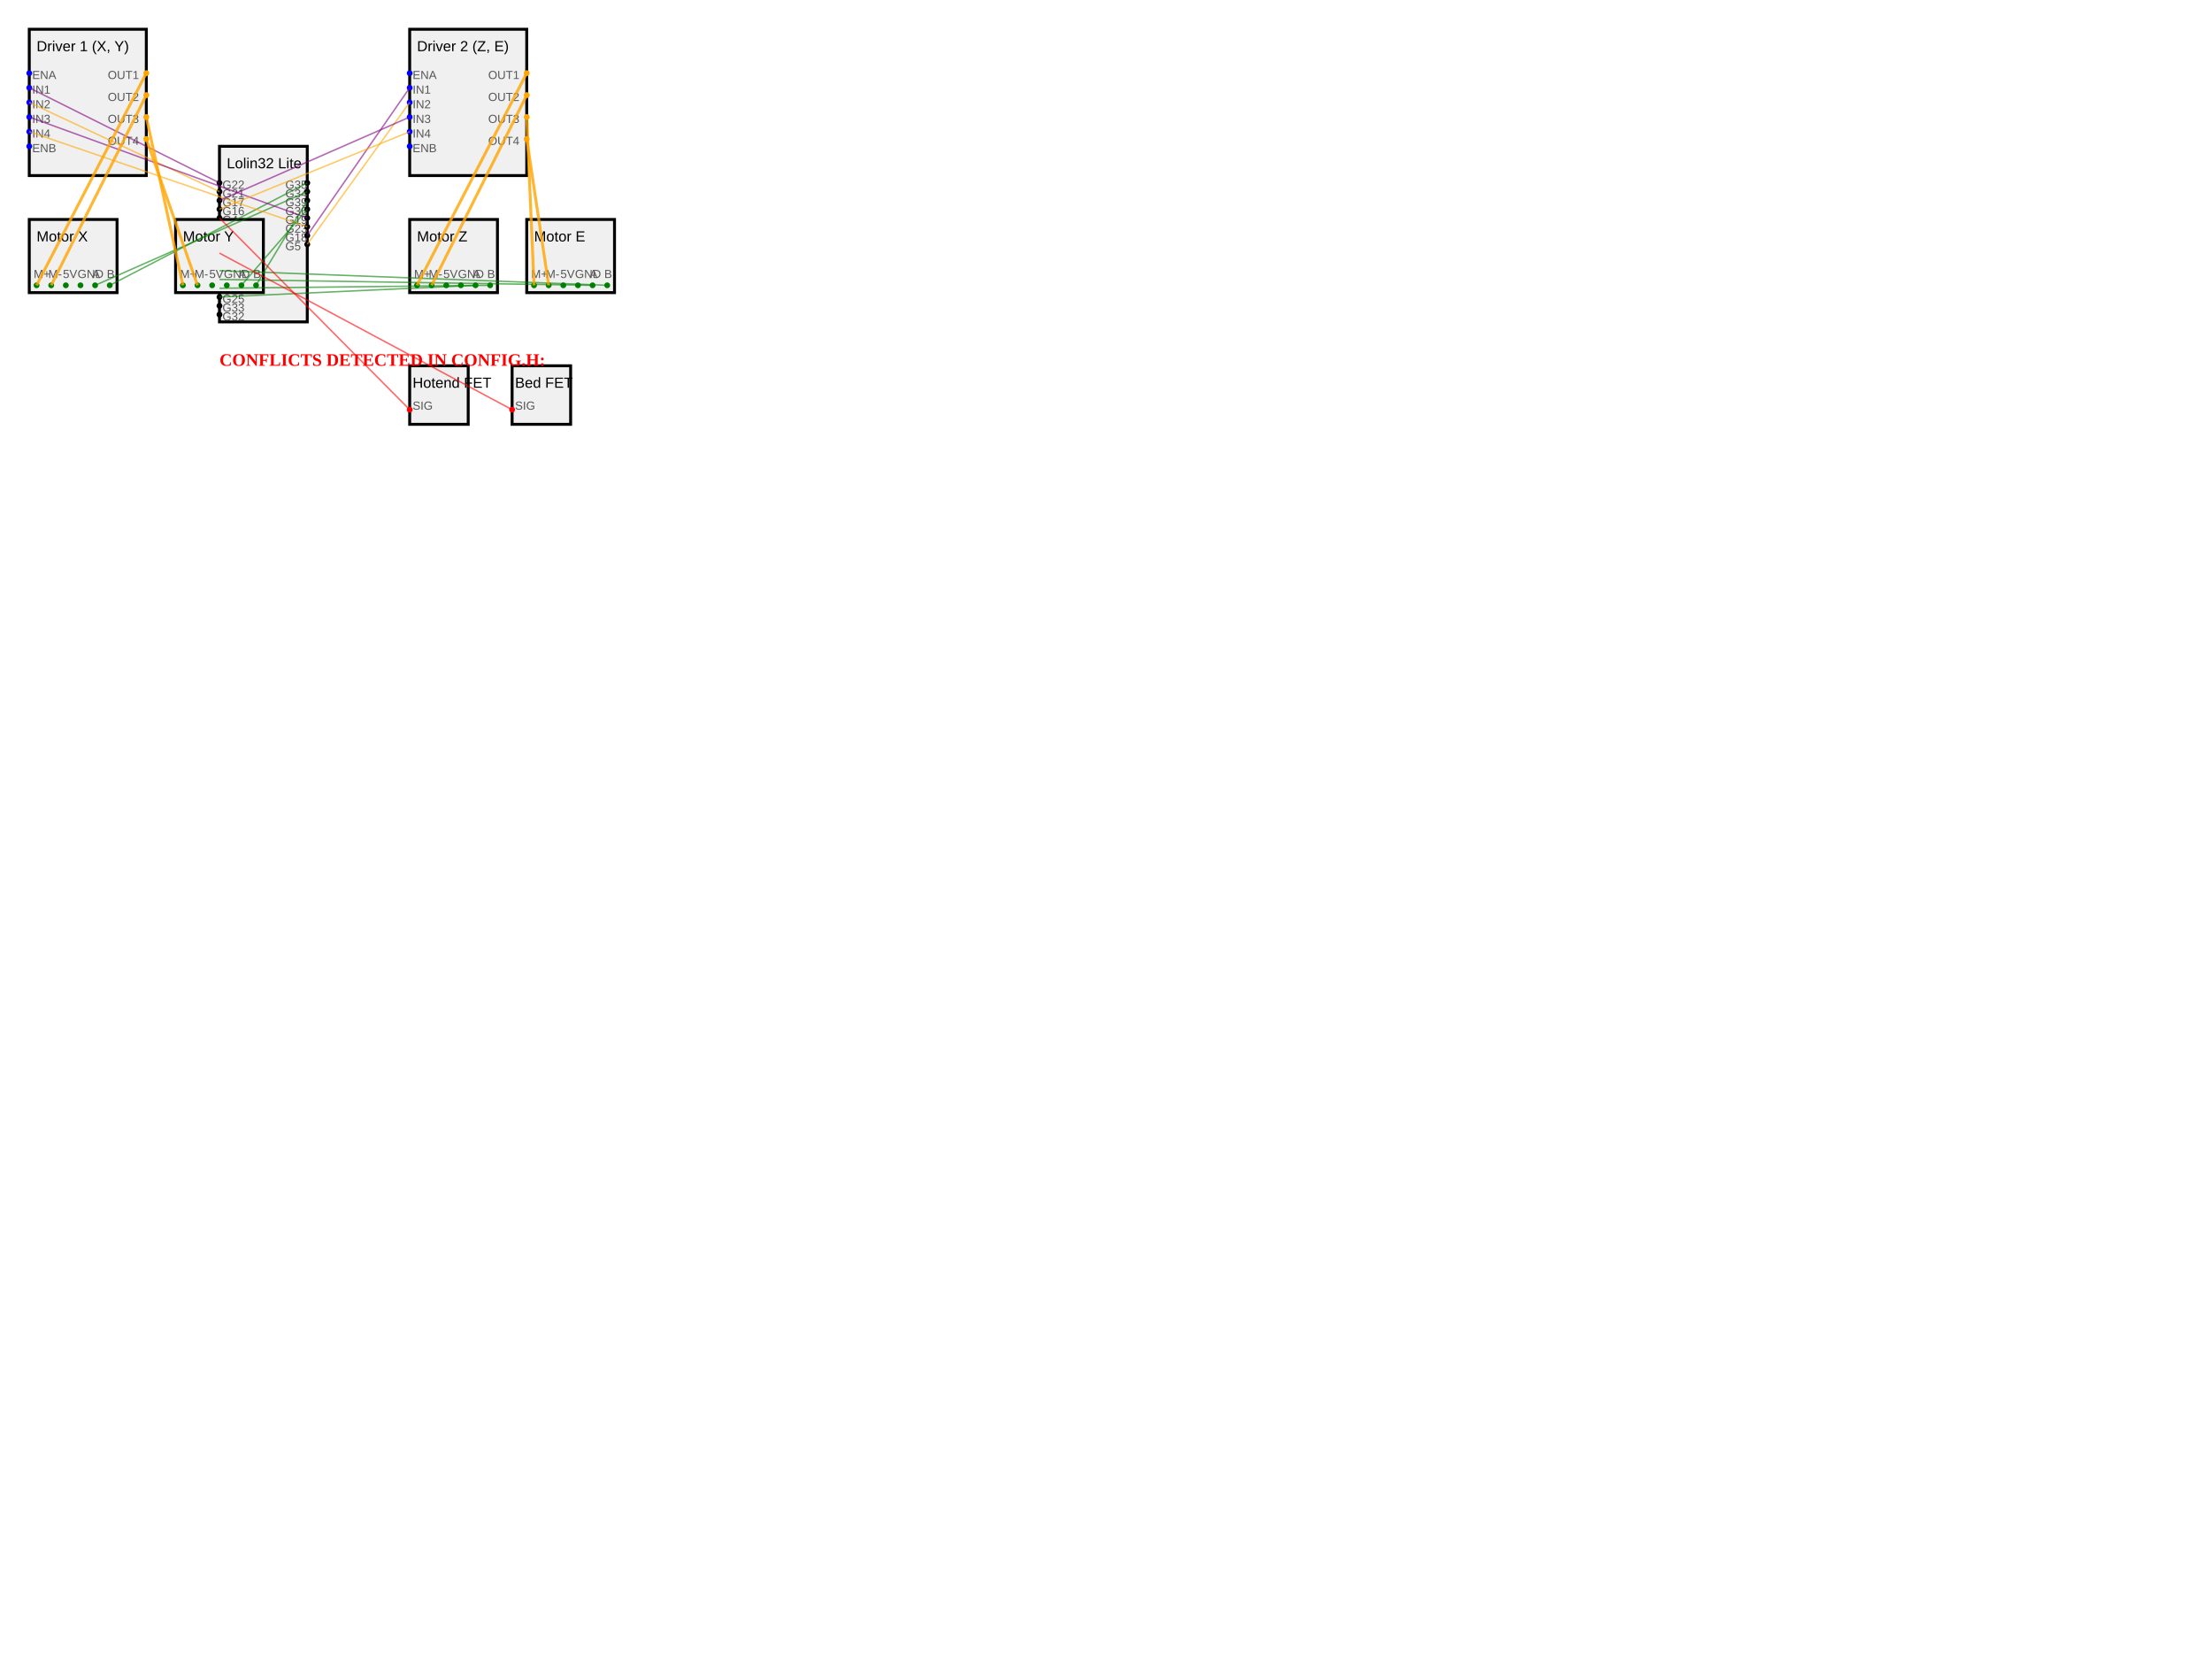
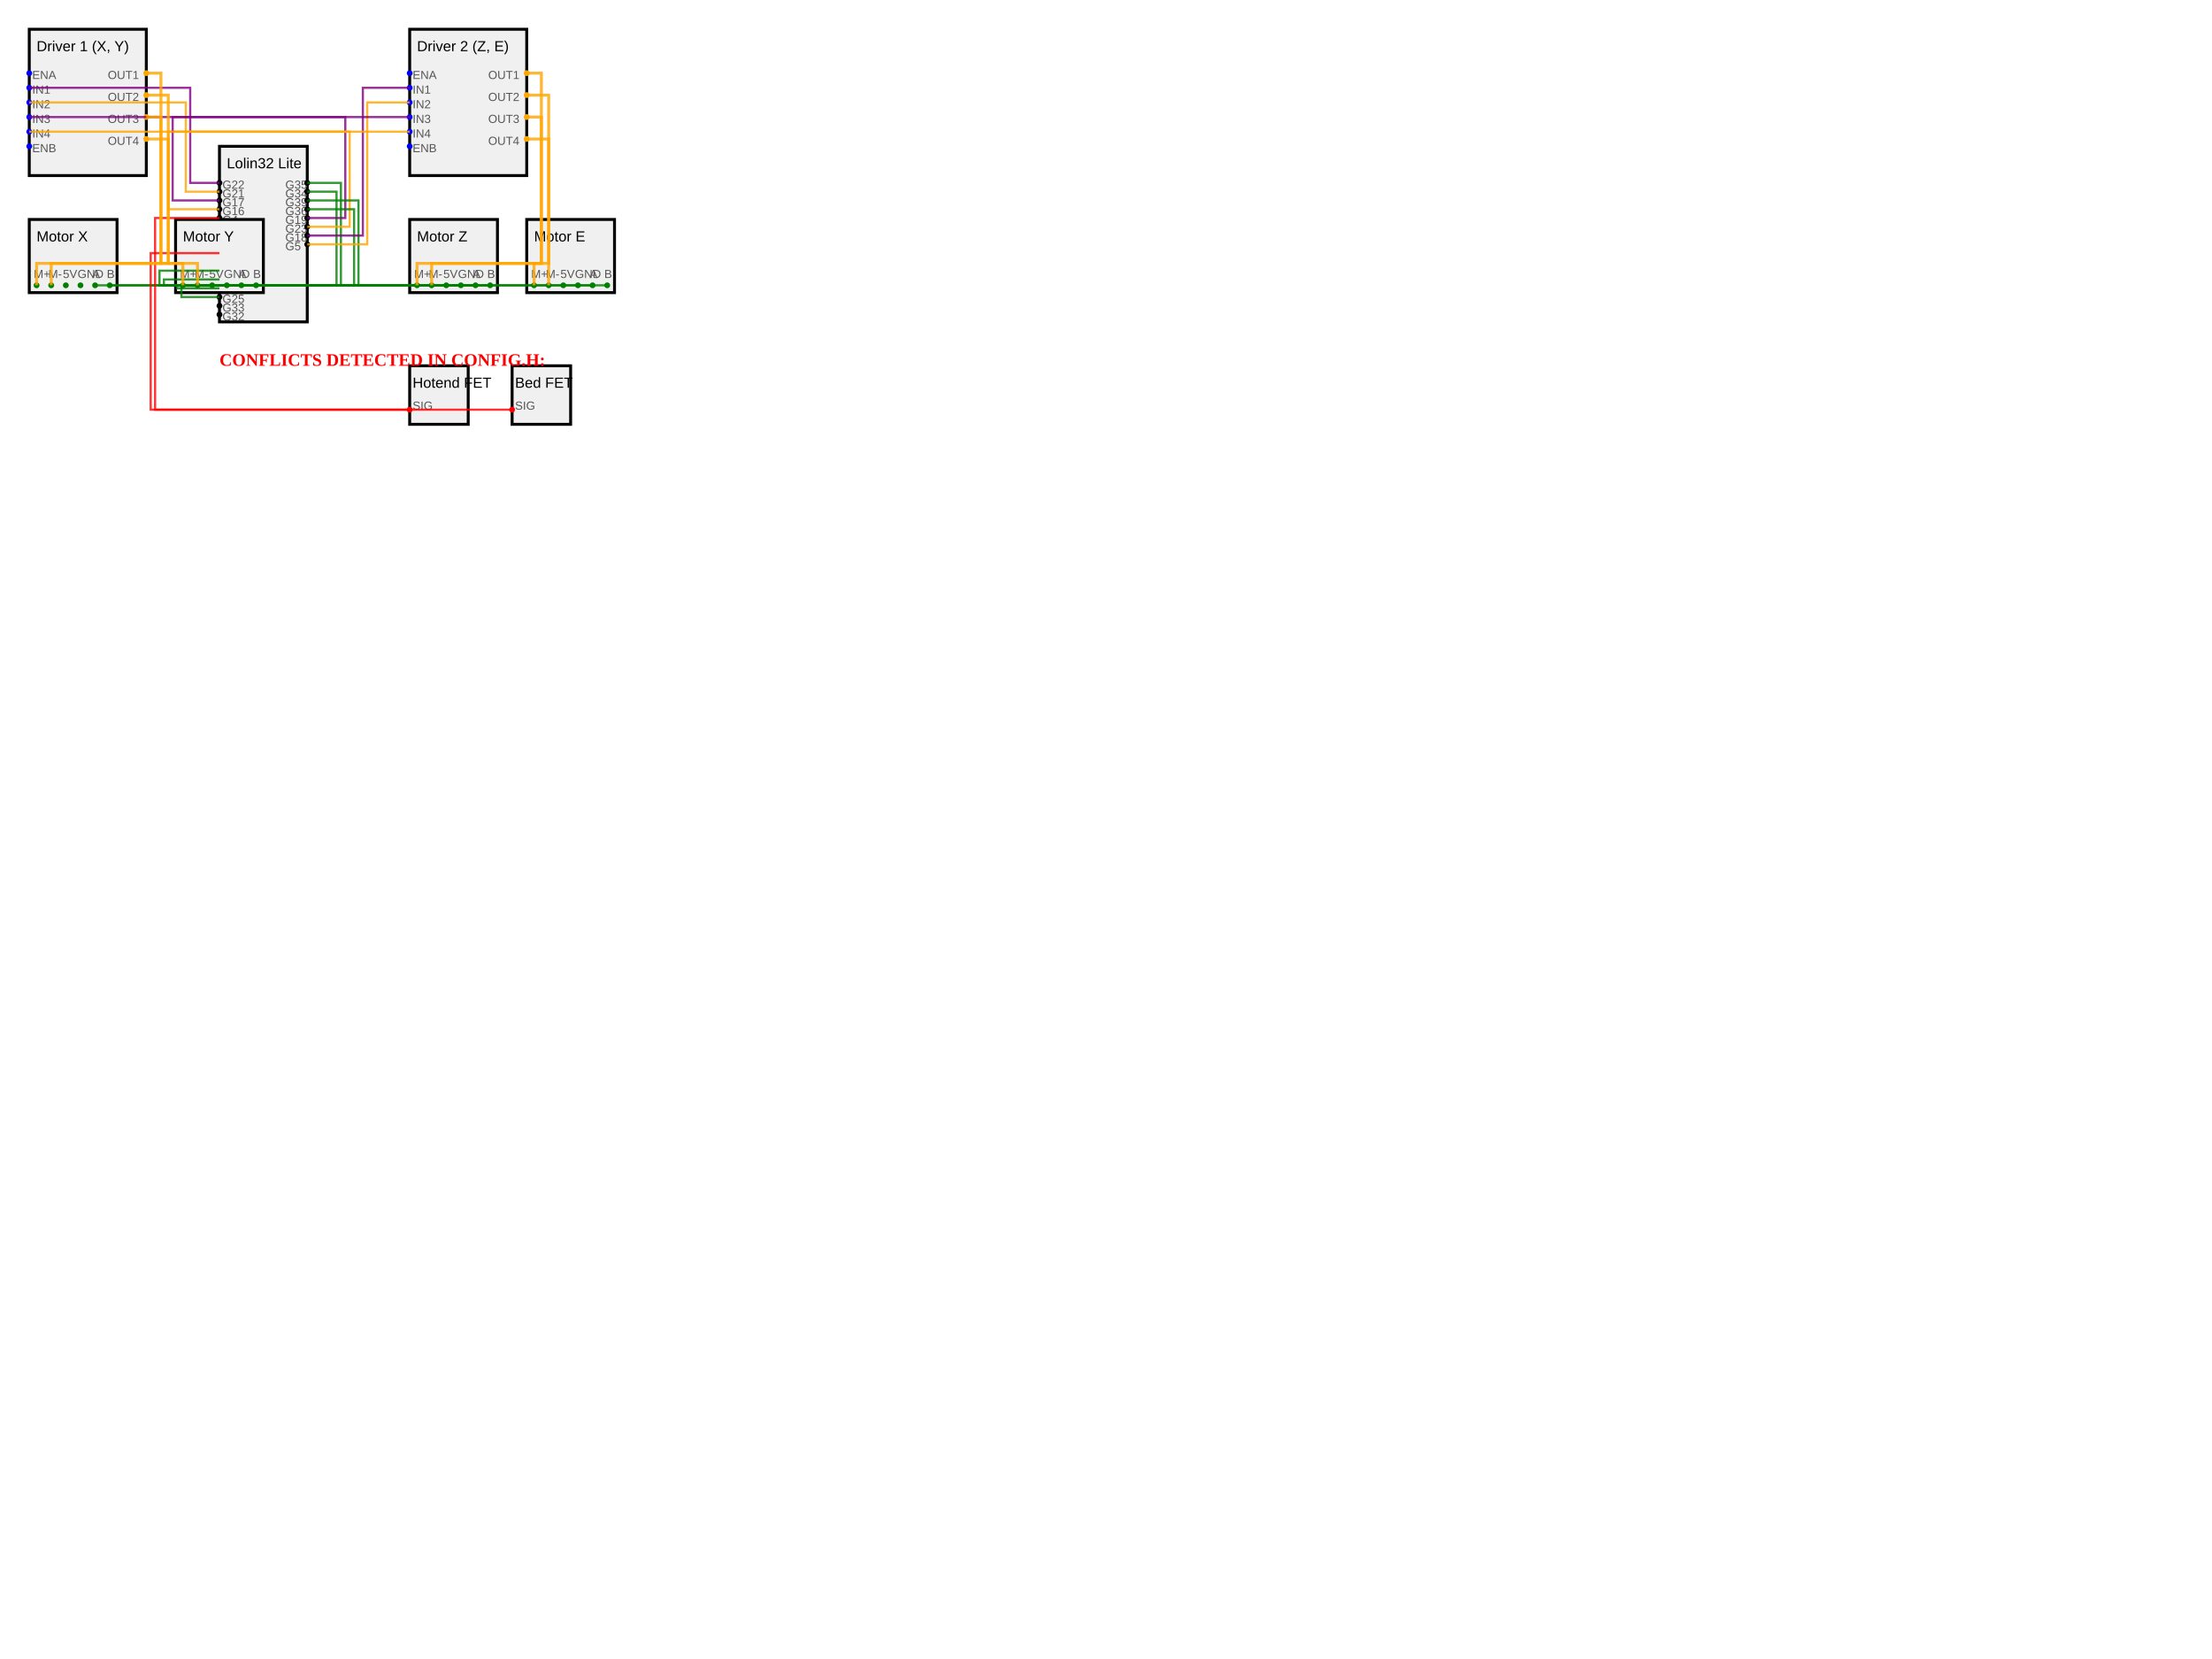
<svg xmlns="http://www.w3.org/2000/svg" baseProfile="full" height="300mm" version="1.1" width="400mm">
  <defs>
    <style type="text/css">
        .text { font-family: Arial; font-size: 10px; }
        .pin-label { font-family: Arial; font-size: 8px; fill: #555; }
        .component-box { fill: #f0f0f0; stroke: #000; stroke-width: 2; }
        .wire { fill: none; stroke-width: 1.5; opacity: 0.7; }
        .wire-pwm { stroke: #ff0000; }
        .wire-dir { stroke: #0000ff; }
        .wire-enc { stroke: #00aa00; }
        .wire-pwr { stroke: #ff0000; stroke-width: 2; }
        .wire-gnd { stroke: #000000; stroke-width: 2; }
        .conflict { fill: red; font-weight: bold; font-size: 12px; }
    </style>
  </defs>
  <rect class="component-box" height="120" width="60" x="150" y="100" />
  <text class="text" x="155" y="115">Lolin32 Lite</text>
  <text class="pin-label" x="152" y="129">G22</text>
  <circle cx="150" cy="125" fill="black" r="2" />
  <text class="pin-label" x="152" y="135">G21</text>
  <circle cx="150" cy="131" fill="black" r="2" />
  <text class="pin-label" x="152" y="141">G17</text>
  <circle cx="150" cy="137" fill="black" r="2" />
  <text class="pin-label" x="152" y="147">G16</text>
  <circle cx="150" cy="143" fill="black" r="2" />
  <text class="pin-label" x="152" y="153">G4</text>
  <circle cx="150" cy="149" fill="black" r="2" />
  <text class="pin-label" x="152" y="159">G0</text>
  <circle cx="150" cy="155" fill="black" r="2" />
  <text class="pin-label" x="152" y="165">G2</text>
  <circle cx="150" cy="161" fill="black" r="2" />
  <text class="pin-label" x="152" y="171">G15</text>
  <circle cx="150" cy="167" fill="black" r="2" />
  <text class="pin-label" x="152" y="177">G13</text>
  <circle cx="150" cy="173" fill="black" r="2" />
  <text class="pin-label" x="152" y="183">G12</text>
  <circle cx="150" cy="179" fill="black" r="2" />
  <text class="pin-label" x="152" y="189">G14</text>
  <circle cx="150" cy="185" fill="black" r="2" />
  <text class="pin-label" x="152" y="195">G27</text>
  <circle cx="150" cy="191" fill="black" r="2" />
  <text class="pin-label" x="152" y="201">G26</text>
  <circle cx="150" cy="197" fill="black" r="2" />
  <text class="pin-label" x="152" y="207">G25</text>
  <circle cx="150" cy="203" fill="black" r="2" />
  <text class="pin-label" x="152" y="213">G33</text>
  <circle cx="150" cy="209" fill="black" r="2" />
  <text class="pin-label" x="152" y="219">G32</text>
  <circle cx="150" cy="215" fill="black" r="2" />
  <text class="pin-label" x="195" y="129">G35</text>
  <circle cx="210" cy="125" fill="black" r="2" />
  <text class="pin-label" x="195" y="135">G34</text>
  <circle cx="210" cy="131" fill="black" r="2" />
  <text class="pin-label" x="195" y="141">G39</text>
  <circle cx="210" cy="137" fill="black" r="2" />
  <text class="pin-label" x="195" y="147">G36</text>
  <circle cx="210" cy="143" fill="black" r="2" />
  <text class="pin-label" x="195" y="153">G19</text>
  <circle cx="210" cy="149" fill="black" r="2" />
  <text class="pin-label" x="195" y="159">G23</text>
  <circle cx="210" cy="155" fill="black" r="2" />
  <text class="pin-label" x="195" y="165">G18</text>
  <circle cx="210" cy="161" fill="black" r="2" />
  <text class="pin-label" x="195" y="171">G5</text>
  <circle cx="210" cy="167" fill="black" r="2" />
  <rect class="component-box" height="100" width="80" x="20" y="20" />
  <text class="text" x="25" y="35">Driver 1 (X, Y)</text>
  <text class="pin-label" x="22" y="54">ENA</text>
  <circle cx="20" cy="50" fill="blue" r="2" />
  <text class="pin-label" x="22" y="64">IN1</text>
  <circle cx="20" cy="60" fill="blue" r="2" />
  <text class="pin-label" x="22" y="74">IN2</text>
  <circle cx="20" cy="70" fill="blue" r="2" />
  <text class="pin-label" x="22" y="84">IN3</text>
  <circle cx="20" cy="80" fill="blue" r="2" />
  <text class="pin-label" x="22" y="94">IN4</text>
  <circle cx="20" cy="90" fill="blue" r="2" />
  <text class="pin-label" x="22" y="104">ENB</text>
  <circle cx="20" cy="100" fill="blue" r="2" />
  <text class="pin-label" text-anchor="end" x="95" y="54">OUT1</text>
  <circle cx="100" cy="50" fill="orange" r="2" />
  <text class="pin-label" text-anchor="end" x="95" y="69">OUT2</text>
  <circle cx="100" cy="65" fill="orange" r="2" />
  <text class="pin-label" text-anchor="end" x="95" y="84">OUT3</text>
  <circle cx="100" cy="80" fill="orange" r="2" />
  <text class="pin-label" text-anchor="end" x="95" y="99">OUT4</text>
  <circle cx="100" cy="95" fill="orange" r="2" />
  <rect class="component-box" height="100" width="80" x="280" y="20" />
  <text class="text" x="285" y="35">Driver 2 (Z, E)</text>
  <text class="pin-label" x="282" y="54">ENA</text>
  <circle cx="280" cy="50" fill="blue" r="2" />
  <text class="pin-label" x="282" y="64">IN1</text>
  <circle cx="280" cy="60" fill="blue" r="2" />
  <text class="pin-label" x="282" y="74">IN2</text>
  <circle cx="280" cy="70" fill="blue" r="2" />
  <text class="pin-label" x="282" y="84">IN3</text>
  <circle cx="280" cy="80" fill="blue" r="2" />
  <text class="pin-label" x="282" y="94">IN4</text>
  <circle cx="280" cy="90" fill="blue" r="2" />
  <text class="pin-label" x="282" y="104">ENB</text>
  <circle cx="280" cy="100" fill="blue" r="2" />
  <text class="pin-label" text-anchor="end" x="355" y="54">OUT1</text>
  <circle cx="360" cy="50" fill="orange" r="2" />
  <text class="pin-label" text-anchor="end" x="355" y="69">OUT2</text>
  <circle cx="360" cy="65" fill="orange" r="2" />
  <text class="pin-label" text-anchor="end" x="355" y="84">OUT3</text>
  <circle cx="360" cy="80" fill="orange" r="2" />
  <text class="pin-label" text-anchor="end" x="355" y="99">OUT4</text>
  <circle cx="360" cy="95" fill="orange" r="2" />
  <rect class="component-box" height="50" width="60" x="20" y="150" />
  <text class="text" x="25" y="165">Motor X</text>
  <text class="pin-label" x="23" y="190">M+</text>
  <circle cx="25" cy="195" fill="green" r="2" />
  <text class="pin-label" x="33" y="190">M-</text>
  <circle cx="35" cy="195" fill="green" r="2" />
  <text class="pin-label" x="43" y="190">5V</text>
  <circle cx="45" cy="195" fill="green" r="2" />
  <text class="pin-label" x="53" y="190">GND</text>
  <circle cx="55" cy="195" fill="green" r="2" />
  <text class="pin-label" x="63" y="190">A</text>
  <circle cx="65" cy="195" fill="green" r="2" />
  <text class="pin-label" x="73" y="190">B</text>
  <circle cx="75" cy="195" fill="green" r="2" />
  <rect class="component-box" height="50" width="60" x="120" y="150" />
  <text class="text" x="125" y="165">Motor Y</text>
  <text class="pin-label" x="123" y="190">M+</text>
  <circle cx="125" cy="195" fill="green" r="2" />
  <text class="pin-label" x="133" y="190">M-</text>
  <circle cx="135" cy="195" fill="green" r="2" />
  <text class="pin-label" x="143" y="190">5V</text>
  <circle cx="145" cy="195" fill="green" r="2" />
  <text class="pin-label" x="153" y="190">GND</text>
  <circle cx="155" cy="195" fill="green" r="2" />
  <text class="pin-label" x="163" y="190">A</text>
  <circle cx="165" cy="195" fill="green" r="2" />
  <text class="pin-label" x="173" y="190">B</text>
  <circle cx="175" cy="195" fill="green" r="2" />
  <rect class="component-box" height="50" width="60" x="280" y="150" />
  <text class="text" x="285" y="165">Motor Z</text>
  <text class="pin-label" x="283" y="190">M+</text>
  <circle cx="285" cy="195" fill="green" r="2" />
  <text class="pin-label" x="293" y="190">M-</text>
  <circle cx="295" cy="195" fill="green" r="2" />
  <text class="pin-label" x="303" y="190">5V</text>
  <circle cx="305" cy="195" fill="green" r="2" />
  <text class="pin-label" x="313" y="190">GND</text>
  <circle cx="315" cy="195" fill="green" r="2" />
  <text class="pin-label" x="323" y="190">A</text>
  <circle cx="325" cy="195" fill="green" r="2" />
  <text class="pin-label" x="333" y="190">B</text>
  <circle cx="335" cy="195" fill="green" r="2" />
  <rect class="component-box" height="50" width="60" x="360" y="150" />
  <text class="text" x="365" y="165">Motor E</text>
  <text class="pin-label" x="363" y="190">M+</text>
  <circle cx="365" cy="195" fill="green" r="2" />
  <text class="pin-label" x="373" y="190">M-</text>
  <circle cx="375" cy="195" fill="green" r="2" />
  <text class="pin-label" x="383" y="190">5V</text>
  <circle cx="385" cy="195" fill="green" r="2" />
  <text class="pin-label" x="393" y="190">GND</text>
  <circle cx="395" cy="195" fill="green" r="2" />
  <text class="pin-label" x="403" y="190">A</text>
  <circle cx="405" cy="195" fill="green" r="2" />
  <text class="pin-label" x="413" y="190">B</text>
  <circle cx="415" cy="195" fill="green" r="2" />
  <rect class="component-box" height="40" width="40" x="280" y="250" />
  <text class="text" x="282" y="265">Hotend FET</text>
  <text class="pin-label" x="282" y="280">SIG</text>
  <circle cx="280" cy="280" fill="red" r="2" />
  <rect class="component-box" height="40" width="40" x="350" y="250" />
  <text class="text" x="352" y="265">Bed FET</text>
  <text class="pin-label" x="352" y="280">SIG</text>
  <circle cx="350" cy="280" fill="red" r="2" />
-   <line opacity="0.6" stroke="purple" stroke-width="1" x1="150" x2="20" y1="125" y2="60" />
-   <line opacity="0.6" stroke="orange" stroke-width="1" x1="150" x2="20" y1="131" y2="70" />
-   <line opacity="0.6" stroke="green" stroke-width="1" x1="210" x2="65" y1="131" y2="195" />
-   <line opacity="0.6" stroke="green" stroke-width="1" x1="210" x2="75" y1="125" y2="195" />
-   <line opacity="0.6" stroke="purple" stroke-width="1" x1="210" x2="20" y1="149" y2="80" />
-   <line opacity="0.6" stroke="orange" stroke-width="1" x1="210" x2="20" y1="155" y2="90" />
-   <line opacity="0.6" stroke="green" stroke-width="1" x1="210" x2="165" y1="143" y2="195" />
-   <line opacity="0.6" stroke="green" stroke-width="1" x1="210" x2="175" y1="137" y2="195" />
-   <line opacity="0.6" stroke="purple" stroke-width="1" x1="210" x2="280" y1="161" y2="60" />
-   <line opacity="0.6" stroke="orange" stroke-width="1" x1="210" x2="280" y1="167" y2="70" />
-   <line opacity="0.6" stroke="green" stroke-width="1" x1="150" x2="325" y1="203" y2="195" />
-   <line opacity="0.6" stroke="green" stroke-width="1" x1="150" x2="335" y1="197" y2="195" />
-   <line opacity="0.6" stroke="purple" stroke-width="1" x1="150" x2="280" y1="137" y2="80" />
-   <line opacity="0.6" stroke="orange" stroke-width="1" x1="150" x2="280" y1="143" y2="90" />
-   <line opacity="0.6" stroke="green" stroke-width="1" x1="150" x2="405" y1="191" y2="195" />
-   <line opacity="0.6" stroke="green" stroke-width="1" x1="150" x2="415" y1="185" y2="195" />
-   <line opacity="0.6" stroke="red" stroke-width="1" x1="150" x2="280" y1="149" y2="280" />
-   <line opacity="0.6" stroke="red" stroke-width="1" x1="150" x2="350" y1="173" y2="280" />
-   <line opacity="0.8" stroke="orange" stroke-width="2" x1="100" x2="25" y1="50" y2="195" />
-   <line opacity="0.8" stroke="orange" stroke-width="2" x1="100" x2="35" y1="65" y2="195" />
-   <line opacity="0.8" stroke="orange" stroke-width="2" x1="100" x2="125" y1="80" y2="195" />
-   <line opacity="0.8" stroke="orange" stroke-width="2" x1="100" x2="135" y1="95" y2="195" />
-   <line opacity="0.8" stroke="orange" stroke-width="2" x1="360" x2="285" y1="50" y2="195" />
-   <line opacity="0.8" stroke="orange" stroke-width="2" x1="360" x2="295" y1="65" y2="195" />
-   <line opacity="0.8" stroke="orange" stroke-width="2" x1="360" x2="365" y1="80" y2="195" />
-   <line opacity="0.8" stroke="orange" stroke-width="2" x1="360" x2="375" y1="95" y2="195" />
+   <polyline fill="none" opacity="0.8" points="150,125 130,125 130,60 20,60" stroke="purple" stroke-width="1.5" />
+   <polyline fill="none" opacity="0.8" points="150,131 127,131 127,70 20,70" stroke="orange" stroke-width="1.5" />
+   <polyline fill="none" opacity="0.8" points="210,131 230,131 230,195 65,195" stroke="green" stroke-width="1.5" />
+   <polyline fill="none" opacity="0.8" points="210,125 233,125 233,195 75,195" stroke="green" stroke-width="1.5" />
+   <polyline fill="none" opacity="0.8" points="210,149 236,149 236,80 20,80" stroke="purple" stroke-width="1.5" />
+   <polyline fill="none" opacity="0.8" points="210,155 239,155 239,90 20,90" stroke="orange" stroke-width="1.5" />
+   <polyline fill="none" opacity="0.8" points="210,143 242,143 242,195 165,195" stroke="green" stroke-width="1.5" />
+   <polyline fill="none" opacity="0.8" points="210,137 245,137 245,195 175,195" stroke="green" stroke-width="1.5" />
+   <polyline fill="none" opacity="0.8" points="210,161 248,161 248,60 280,60" stroke="purple" stroke-width="1.5" />
+   <polyline fill="none" opacity="0.8" points="210,167 251,167 251,70 280,70" stroke="orange" stroke-width="1.5" />
+   <polyline fill="none" opacity="0.8" points="150,203 124,203 124,195 325,195" stroke="green" stroke-width="1.5" />
+   <polyline fill="none" opacity="0.8" points="150,197 121,197 121,195 335,195" stroke="green" stroke-width="1.5" />
+   <polyline fill="none" opacity="0.8" points="150,137 118,137 118,80 280,80" stroke="purple" stroke-width="1.5" />
+   <polyline fill="none" opacity="0.8" points="150,143 115,143 115,90 280,90" stroke="orange" stroke-width="1.5" />
+   <polyline fill="none" opacity="0.8" points="150,191 112,191 112,195 405,195" stroke="green" stroke-width="1.5" />
+   <polyline fill="none" opacity="0.8" points="150,185 109,185 109,195 415,195" stroke="green" stroke-width="1.5" />
+   <polyline fill="none" opacity="0.8" points="150,149 106,149 106,280 280,280" stroke="red" stroke-width="1.5" />
+   <polyline fill="none" opacity="0.8" points="150,173 103,173 103,280 350,280" stroke="red" stroke-width="1.5" />
+   <polyline fill="none" opacity="0.8" points="100,50 110,50 110,180 25,180 25,195" stroke="orange" stroke-width="2" />
+   <polyline fill="none" opacity="0.8" points="100,65 115,65 115,180 35,180 35,195" stroke="orange" stroke-width="2" />
+   <polyline fill="none" opacity="0.8" points="100,80 110,80 110,180 125,180 125,195" stroke="orange" stroke-width="2" />
+   <polyline fill="none" opacity="0.8" points="100,95 115,95 115,180 135,180 135,195" stroke="orange" stroke-width="2" />
+   <polyline fill="none" opacity="0.8" points="360,50 370,50 370,180 285,180 285,195" stroke="orange" stroke-width="2" />
+   <polyline fill="none" opacity="0.8" points="360,65 375,65 375,180 295,180 295,195" stroke="orange" stroke-width="2" />
+   <polyline fill="none" opacity="0.8" points="360,80 370,80 370,180 365,180 365,195" stroke="orange" stroke-width="2" />
+   <polyline fill="none" opacity="0.8" points="360,95 375,95 375,180 375,180 375,195" stroke="orange" stroke-width="2" />
  <text class="conflict" x="150" y="250">CONFLICTS DETECTED IN CONFIG.H:</text>
</svg>
